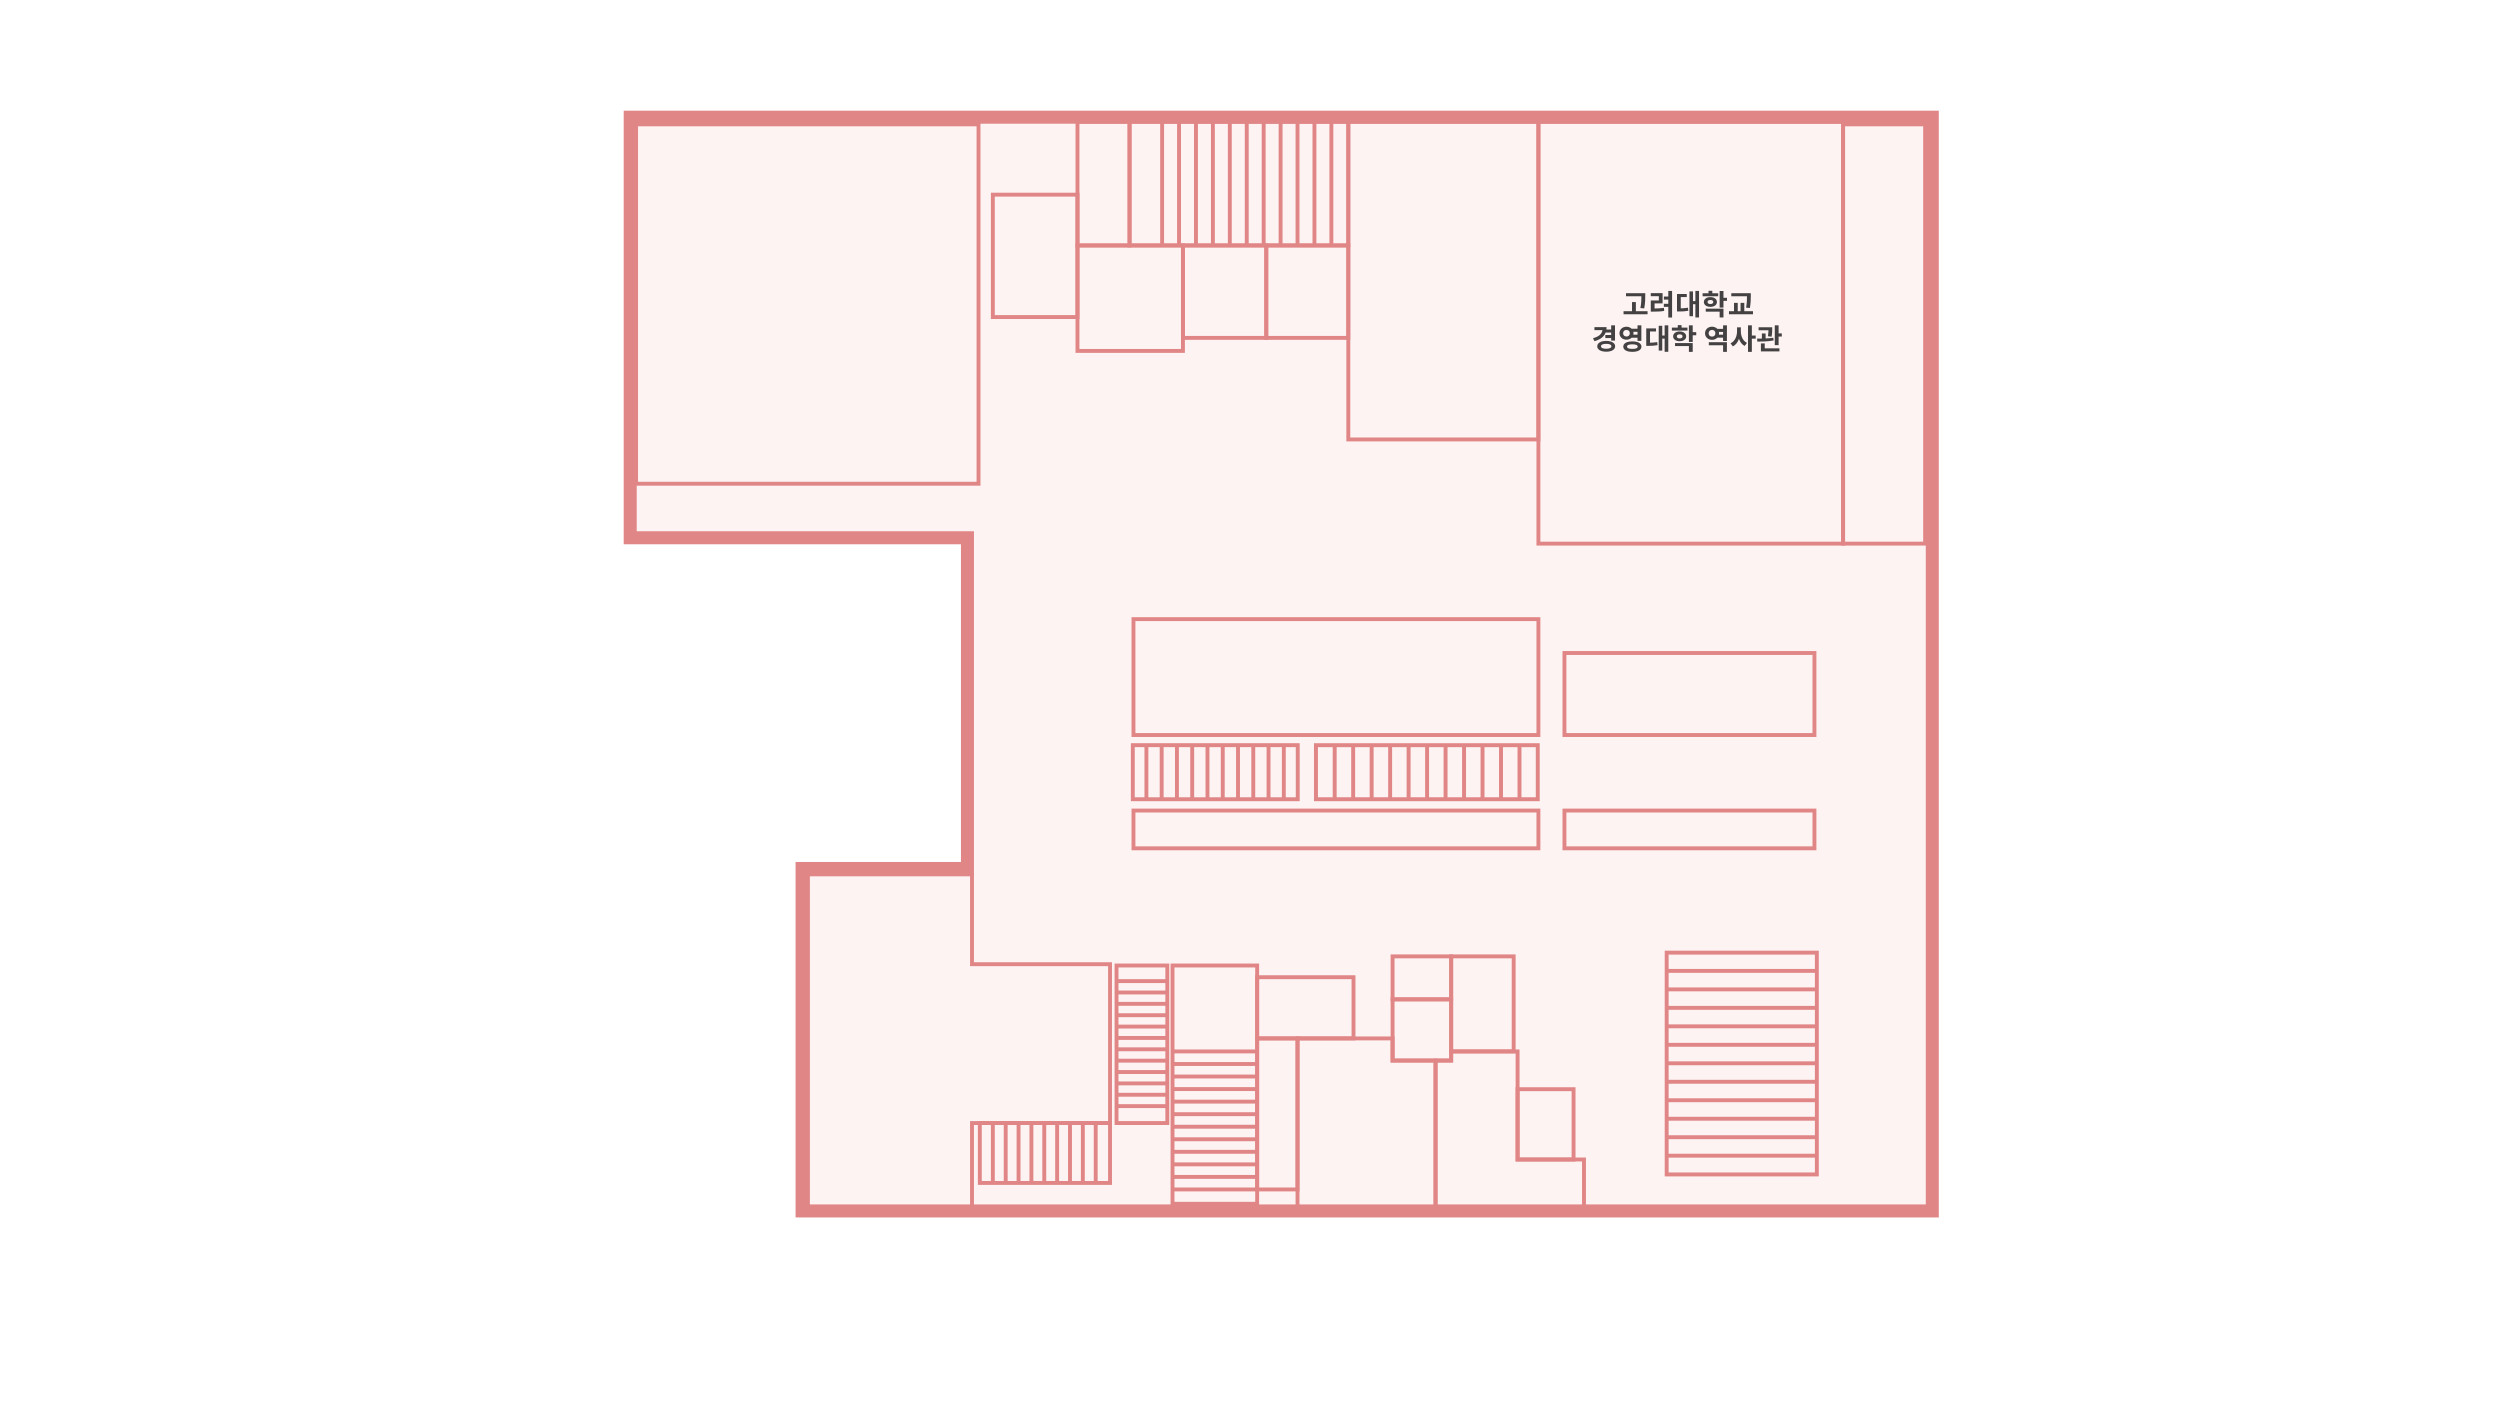
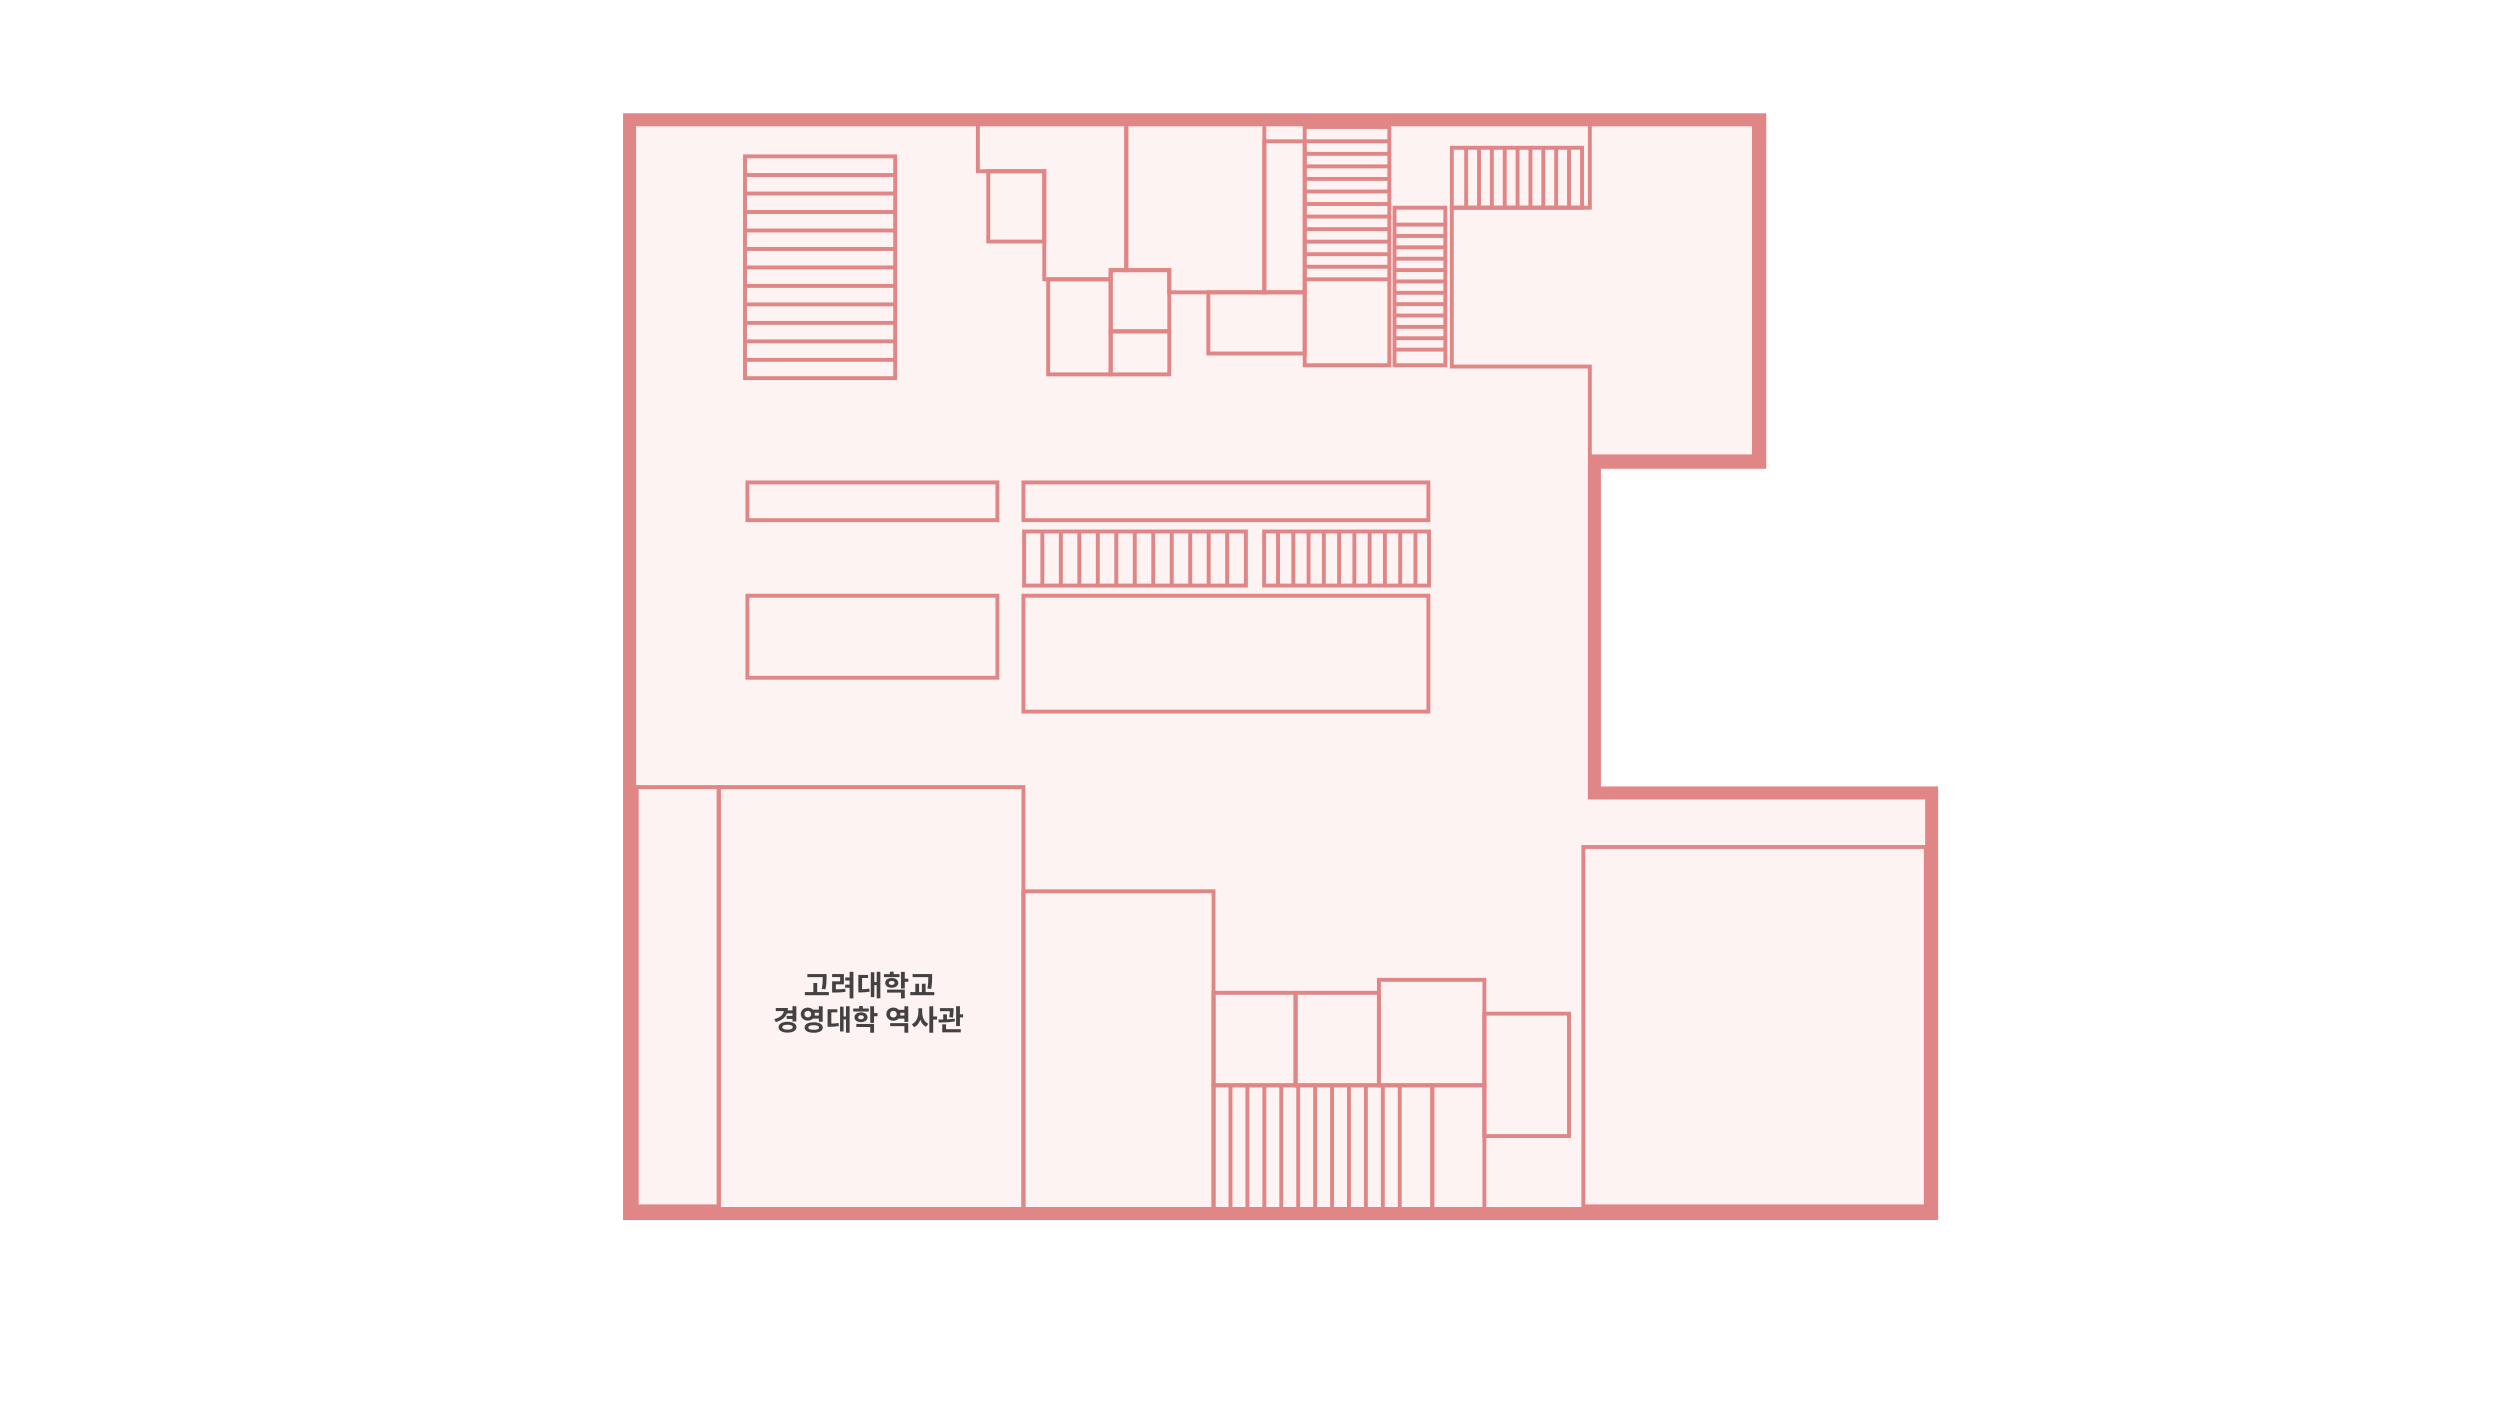
<svg xmlns="http://www.w3.org/2000/svg" viewBox="0 0 1920 1080">
  <g id="Layer_border">
-     <polygon points="616 930 616 667 743 667 743 413 484 413 484 90 1484 90 1484 930 616 930" fill="#fdf3f2" />
-     <path d="m1479,95v830h-858v-253h127v-264h-259V95h990m10-10H479v333h259v244h-127v273h878V85h0Z" fill="#e18686" />
+     <polygon points="483.5 932 483.5 92 1351.5 92 1351.5 355 1224.5 355 1224.5 609 1483.5 609 1483.5 932 483.5 932" fill="#fdf3f2" />
+     <path d="m1346.5,97v253h-127v264h259v313H488.5V97h858m10-10H478.5v850h1010v-333h-259v-244h127V87h0Z" fill="#e18686" />
  </g>
  <g id="Layer_others">
-     <rect x="870.5" y="475.5" width="311" height="89" fill="none" stroke="#e18686" stroke-miterlimit="10" stroke-width="3" />
-     <rect x="870.5" y="622.5" width="311" height="29" fill="none" stroke="#e18686" stroke-miterlimit="10" stroke-width="3" />
-     <rect x="1201.5" y="622.5" width="192" height="29" fill="none" stroke="#e18686" stroke-miterlimit="10" stroke-width="3" />
-     <rect x="1201.5" y="501.5" width="192" height="63" fill="none" stroke="#e18686" stroke-miterlimit="10" stroke-width="3" />
-     <rect x="1415.5" y="95.5" width="63" height="322" fill="none" stroke="#e18686" stroke-miterlimit="10" stroke-width="3" />
-     <rect x="1035.5" y="93.5" width="146" height="244" fill="none" stroke="#e18686" stroke-miterlimit="10" stroke-width="3" />
-     <rect x="827.5" y="188.5" width="81" height="81" fill="none" stroke="#e18686" stroke-miterlimit="10" stroke-width="3" />
-     <rect x="762.5" y="149.5" width="65" height="94" fill="none" stroke="#e18686" stroke-miterlimit="10" stroke-width="3" />
-     <rect x="827.5" y="93.5" width="40" height="95" fill="none" stroke="#e18686" stroke-miterlimit="10" stroke-width="3" />
-     <rect x="867.5" y="93.5" width="168" height="95" fill="none" stroke="#e18686" stroke-miterlimit="10" stroke-width="3" />
-     <rect x="908.5" y="188.5" width="64" height="71" fill="none" stroke="#e18686" stroke-miterlimit="10" stroke-width="3" />
-     <rect x="972.5" y="188.5" width="63" height="71" fill="none" stroke="#e18686" stroke-miterlimit="10" stroke-width="3" />
-     <rect x="488.5" y="95.5" width="263" height="276" fill="none" stroke="#e18686" stroke-miterlimit="10" stroke-width="3" />
-     <polygon points="852.5 740.5 746.5 740.5 746.5 671.5 620.5 671.5 620.5 932.5 746.5 932.5 746.5 862.5 852.5 862.5 852.5 740.5" fill="none" stroke="#e18686" stroke-miterlimit="10" stroke-width="3" />
-     <rect x="1010.66" y="572.3" width="170.34" height="41.5" fill="none" stroke="#e18686" stroke-miterlimit="10" stroke-width="3.03" />
-     <line x1="1025.04" y1="572.3" x2="1025.04" y2="613.8" fill="none" stroke="#e18686" stroke-miterlimit="10" stroke-width="3.03" />
-     <line x1="1039.23" y1="572.3" x2="1039.23" y2="613.8" fill="none" stroke="#e18686" stroke-miterlimit="10" stroke-width="3.03" />
-     <line x1="1053.42" y1="572.3" x2="1053.42" y2="613.8" fill="none" stroke="#e18686" stroke-miterlimit="10" stroke-width="3.03" />
-     <line x1="1067.62" y1="572.3" x2="1067.62" y2="613.8" fill="none" stroke="#e18686" stroke-miterlimit="10" stroke-width="3.03" />
-     <line x1="1081.81" y1="572.3" x2="1081.81" y2="613.8" fill="none" stroke="#e18686" stroke-miterlimit="10" stroke-width="3.03" />
-     <line x1="1096" y1="572.3" x2="1096" y2="613.8" fill="none" stroke="#e18686" stroke-miterlimit="10" stroke-width="3.03" />
-     <line x1="1110.19" y1="572.3" x2="1110.19" y2="613.8" fill="none" stroke="#e18686" stroke-miterlimit="10" stroke-width="3.03" />
-     <line x1="1124.39" y1="572.3" x2="1124.39" y2="613.8" fill="none" stroke="#e18686" stroke-miterlimit="10" stroke-width="3.03" />
-     <line x1="1138.58" y1="572.3" x2="1138.58" y2="613.8" fill="none" stroke="#e18686" stroke-miterlimit="10" stroke-width="3.03" />
-     <line x1="1152.77" y1="572.3" x2="1152.77" y2="613.8" fill="none" stroke="#e18686" stroke-miterlimit="10" stroke-width="3.03" />
-     <line x1="1166.97" y1="572.3" x2="1166.97" y2="613.8" fill="none" stroke="#e18686" stroke-miterlimit="10" stroke-width="3.03" />
-     <rect x="870" y="572.3" width="126.66" height="41.5" transform="translate(1866.66 1186.1) rotate(180)" fill="none" stroke="#e18686" stroke-miterlimit="10" stroke-width="3" />
-     <line x1="985.97" y1="572.3" x2="985.97" y2="613.8" fill="none" stroke="#e18686" stroke-miterlimit="10" stroke-width="3" />
-     <line x1="974.24" y1="572.3" x2="974.24" y2="613.8" fill="none" stroke="#e18686" stroke-miterlimit="10" stroke-width="3" />
-     <line x1="962.52" y1="572.3" x2="962.52" y2="613.8" fill="none" stroke="#e18686" stroke-miterlimit="10" stroke-width="3" />
-     <line x1="950.79" y1="572.3" x2="950.79" y2="613.8" fill="none" stroke="#e18686" stroke-miterlimit="10" stroke-width="3" />
-     <line x1="939.07" y1="572.3" x2="939.07" y2="613.8" fill="none" stroke="#e18686" stroke-miterlimit="10" stroke-width="3" />
-     <line x1="927.34" y1="572.3" x2="927.34" y2="613.8" fill="none" stroke="#e18686" stroke-miterlimit="10" stroke-width="3" />
-     <line x1="915.61" y1="572.3" x2="915.61" y2="613.8" fill="none" stroke="#e18686" stroke-miterlimit="10" stroke-width="3" />
-     <line x1="903.89" y1="572.3" x2="903.89" y2="613.8" fill="none" stroke="#e18686" stroke-miterlimit="10" stroke-width="3" />
-     <line x1="892.16" y1="572.3" x2="892.16" y2="613.8" fill="none" stroke="#e18686" stroke-miterlimit="10" stroke-width="3" />
-     <line x1="880.44" y1="572.3" x2="880.44" y2="613.8" fill="none" stroke="#e18686" stroke-miterlimit="10" stroke-width="3" />
-     <line x1="892.5" y1="93.5" x2="892.5" y2="189" fill="none" stroke="#e18686" stroke-miterlimit="10" stroke-width="3" />
-     <line x1="905.5" y1="93.5" x2="905.5" y2="189" fill="none" stroke="#e18686" stroke-miterlimit="10" stroke-width="3" />
-     <line x1="918.5" y1="93.5" x2="918.5" y2="189" fill="none" stroke="#e18686" stroke-miterlimit="10" stroke-width="3" />
-     <line x1="931.5" y1="93.5" x2="931.5" y2="189" fill="none" stroke="#e18686" stroke-miterlimit="10" stroke-width="3" />
-     <line x1="944.5" y1="93.5" x2="944.5" y2="189" fill="none" stroke="#e18686" stroke-miterlimit="10" stroke-width="3" />
-     <line x1="957.5" y1="93.5" x2="957.5" y2="189" fill="none" stroke="#e18686" stroke-miterlimit="10" stroke-width="3" />
-     <line x1="970.5" y1="93.5" x2="970.5" y2="189" fill="none" stroke="#e18686" stroke-miterlimit="10" stroke-width="3" />
-     <line x1="983.5" y1="93.5" x2="983.5" y2="189" fill="none" stroke="#e18686" stroke-miterlimit="10" stroke-width="3" />
-     <line x1="996.5" y1="93.5" x2="996.5" y2="189" fill="none" stroke="#e18686" stroke-miterlimit="10" stroke-width="3" />
-     <line x1="1009.5" y1="93.5" x2="1009.5" y2="189" fill="none" stroke="#e18686" stroke-miterlimit="10" stroke-width="3" />
-     <line x1="1022.5" y1="93.5" x2="1022.5" y2="189" fill="none" stroke="#e18686" stroke-miterlimit="10" stroke-width="3" />
-     <rect x="900.5" y="741.5" width="65" height="183" fill="none" stroke="#e18686" stroke-miterlimit="10" stroke-width="3" />
-     <rect x="857.5" y="741.5" width="39" height="121" fill="none" stroke="#e18686" stroke-miterlimit="10" stroke-width="3" />
-     <rect x="752.5" y="862.5" width="100" height="46" fill="none" stroke="#e18686" stroke-miterlimit="10" stroke-width="3" />
-     <line x1="900.5" y1="807.5" x2="965.5" y2="807.5" fill="none" stroke="#e18686" stroke-miterlimit="10" stroke-width="3" />
-     <line x1="900.5" y1="817.14" x2="965.5" y2="817.14" fill="none" stroke="#e18686" stroke-miterlimit="10" stroke-width="3" />
-     <line x1="900.5" y1="826.77" x2="965.5" y2="826.77" fill="none" stroke="#e18686" stroke-miterlimit="10" stroke-width="3" />
-     <line x1="900.5" y1="836.41" x2="965.5" y2="836.41" fill="none" stroke="#e18686" stroke-miterlimit="10" stroke-width="3" />
-     <line x1="900.5" y1="846.05" x2="965.5" y2="846.05" fill="none" stroke="#e18686" stroke-miterlimit="10" stroke-width="3" />
-     <line x1="900.5" y1="855.68" x2="965.5" y2="855.68" fill="none" stroke="#e18686" stroke-miterlimit="10" stroke-width="3" />
-     <line x1="900.5" y1="865.32" x2="965.5" y2="865.32" fill="none" stroke="#e18686" stroke-miterlimit="10" stroke-width="3" />
-     <line x1="900.5" y1="874.95" x2="965.5" y2="874.95" fill="none" stroke="#e18686" stroke-miterlimit="10" stroke-width="3" />
-     <line x1="900.5" y1="884.59" x2="965.5" y2="884.59" fill="none" stroke="#e18686" stroke-miterlimit="10" stroke-width="3" />
-     <line x1="900.5" y1="894.23" x2="965.5" y2="894.23" fill="none" stroke="#e18686" stroke-miterlimit="10" stroke-width="3" />
-     <line x1="900.5" y1="903.86" x2="965.5" y2="903.86" fill="none" stroke="#e18686" stroke-miterlimit="10" stroke-width="3" />
-     <line x1="900.5" y1="913.5" x2="965.5" y2="913.5" fill="none" stroke="#e18686" stroke-miterlimit="10" stroke-width="3" />
-     <line x1="857.5" y1="753.5" x2="896.5" y2="753.5" fill="none" stroke="#e18686" stroke-miterlimit="10" stroke-width="3" />
-     <line x1="857.5" y1="762.23" x2="896.5" y2="762.23" fill="none" stroke="#e18686" stroke-miterlimit="10" stroke-width="3" />
-     <line x1="857.5" y1="770.95" x2="896.5" y2="770.95" fill="none" stroke="#e18686" stroke-miterlimit="10" stroke-width="3" />
-     <line x1="857.5" y1="779.68" x2="896.5" y2="779.68" fill="none" stroke="#e18686" stroke-miterlimit="10" stroke-width="3" />
-     <line x1="857.5" y1="788.41" x2="896.5" y2="788.41" fill="none" stroke="#e18686" stroke-miterlimit="10" stroke-width="3" />
-     <line x1="857.5" y1="797.14" x2="896.5" y2="797.14" fill="none" stroke="#e18686" stroke-miterlimit="10" stroke-width="3" />
-     <line x1="857.5" y1="805.86" x2="896.5" y2="805.86" fill="none" stroke="#e18686" stroke-miterlimit="10" stroke-width="3" />
-     <line x1="857.5" y1="814.59" x2="896.5" y2="814.59" fill="none" stroke="#e18686" stroke-miterlimit="10" stroke-width="3" />
-     <line x1="857.5" y1="823.32" x2="896.5" y2="823.32" fill="none" stroke="#e18686" stroke-miterlimit="10" stroke-width="3" />
-     <line x1="857.5" y1="832.05" x2="896.5" y2="832.05" fill="none" stroke="#e18686" stroke-miterlimit="10" stroke-width="3" />
-     <line x1="857.5" y1="840.77" x2="896.5" y2="840.77" fill="none" stroke="#e18686" stroke-miterlimit="10" stroke-width="3" />
-     <line x1="857.5" y1="849.5" x2="896.5" y2="849.5" fill="none" stroke="#e18686" stroke-miterlimit="10" stroke-width="3" />
-     <line x1="762.5" y1="862.5" x2="762.5" y2="908.5" fill="none" stroke="#e18686" stroke-miterlimit="10" stroke-width="3" />
-     <line x1="772.38" y1="862.5" x2="772.38" y2="908.5" fill="none" stroke="#e18686" stroke-miterlimit="10" stroke-width="3" />
-     <line x1="782.25" y1="862.5" x2="782.25" y2="908.5" fill="none" stroke="#e18686" stroke-miterlimit="10" stroke-width="3" />
-     <line x1="792.12" y1="862.5" x2="792.12" y2="908.5" fill="none" stroke="#e18686" stroke-miterlimit="10" stroke-width="3" />
-     <line x1="802" y1="862.5" x2="802" y2="908.5" fill="none" stroke="#e18686" stroke-miterlimit="10" stroke-width="3" />
-     <line x1="811.88" y1="862.5" x2="811.88" y2="908.5" fill="none" stroke="#e18686" stroke-miterlimit="10" stroke-width="3" />
-     <line x1="821.75" y1="862.5" x2="821.75" y2="908.5" fill="none" stroke="#e18686" stroke-miterlimit="10" stroke-width="3" />
-     <line x1="831.62" y1="862.5" x2="831.62" y2="908.5" fill="none" stroke="#e18686" stroke-miterlimit="10" stroke-width="3" />
-     <line x1="841.5" y1="862.5" x2="841.5" y2="908.5" fill="none" stroke="#e18686" stroke-miterlimit="10" stroke-width="3" />
-     <rect x="965.5" y="750.5" width="74" height="47" fill="none" stroke="#e18686" stroke-miterlimit="10" stroke-width="3" />
-     <rect x="965.5" y="797.5" width="31" height="116" fill="none" stroke="#e18686" stroke-miterlimit="10" stroke-width="3" />
-     <rect x="1114.5" y="734.5" width="48" height="73" fill="none" stroke="#e18686" stroke-miterlimit="10" stroke-width="3" />
-     <rect x="1069.5" y="734.5" width="45" height="33" fill="none" stroke="#e18686" stroke-miterlimit="10" stroke-width="3" />
-     <rect x="1252.49" y="759.11" width="170.34" height="115.33" transform="translate(520.89 2154.44) rotate(-90)" fill="none" stroke="#e18686" stroke-miterlimit="10" stroke-width="3" />
-     <line x1="1280" y1="887.57" x2="1395.33" y2="887.57" fill="none" stroke="#e18686" stroke-miterlimit="10" stroke-width="3" />
-     <line x1="1280" y1="873.38" x2="1395.33" y2="873.38" fill="none" stroke="#e18686" stroke-miterlimit="10" stroke-width="3" />
-     <line x1="1280" y1="859.19" x2="1395.33" y2="859.19" fill="none" stroke="#e18686" stroke-miterlimit="10" stroke-width="3" />
-     <line x1="1280" y1="844.99" x2="1395.33" y2="844.99" fill="none" stroke="#e18686" stroke-miterlimit="10" stroke-width="3" />
-     <line x1="1280" y1="830.8" x2="1395.33" y2="830.8" fill="none" stroke="#e18686" stroke-miterlimit="10" stroke-width="3" />
-     <line x1="1280" y1="816.61" x2="1395.33" y2="816.61" fill="none" stroke="#e18686" stroke-miterlimit="10" stroke-width="3" />
-     <line x1="1280" y1="802.42" x2="1395.33" y2="802.42" fill="none" stroke="#e18686" stroke-miterlimit="10" stroke-width="3" />
-     <line x1="1280" y1="788.22" x2="1395.33" y2="788.22" fill="none" stroke="#e18686" stroke-miterlimit="10" stroke-width="3" />
-     <line x1="1280" y1="774.03" x2="1395.33" y2="774.03" fill="none" stroke="#e18686" stroke-miterlimit="10" stroke-width="3" />
-     <line x1="1280" y1="759.84" x2="1395.33" y2="759.84" fill="none" stroke="#e18686" stroke-miterlimit="10" stroke-width="3" />
-     <line x1="1280" y1="745.64" x2="1395.33" y2="745.64" fill="none" stroke="#e18686" stroke-miterlimit="10" stroke-width="3" />
+     <rect x="786" y="457.5" width="311" height="89" transform="translate(1883 1004) rotate(180)" fill="none" stroke="#e18686" stroke-miterlimit="10" stroke-width="3" />
+     <rect x="786" y="370.5" width="311" height="29" transform="translate(1883 770) rotate(180)" fill="none" stroke="#e18686" stroke-miterlimit="10" stroke-width="3" />
+     <rect x="574" y="370.5" width="192" height="29" transform="translate(1340 770) rotate(180)" fill="none" stroke="#e18686" stroke-miterlimit="10" stroke-width="3" />
+     <rect x="574" y="457.5" width="192" height="63" transform="translate(1340 978) rotate(180)" fill="none" stroke="#e18686" stroke-miterlimit="10" stroke-width="3" />
+     <rect x="489" y="604.5" width="63" height="322" transform="translate(1041 1531) rotate(180)" fill="none" stroke="#e18686" stroke-miterlimit="10" stroke-width="3" />
+     <rect x="786" y="684.5" width="146" height="244" transform="translate(1718 1613) rotate(180)" fill="none" stroke="#e18686" stroke-miterlimit="10" stroke-width="3" />
+     <rect x="1059" y="752.5" width="81" height="81" transform="translate(2199 1586) rotate(180)" fill="none" stroke="#e18686" stroke-miterlimit="10" stroke-width="3" />
+     <rect x="1140" y="778.5" width="65" height="94" transform="translate(2345 1651) rotate(180)" fill="none" stroke="#e18686" stroke-miterlimit="10" stroke-width="3" />
+     <rect x="1100" y="833.5" width="40" height="95" transform="translate(2240 1762) rotate(180)" fill="none" stroke="#e18686" stroke-miterlimit="10" stroke-width="3" />
+     <rect x="932" y="833.5" width="168" height="95" transform="translate(2032 1762) rotate(180)" fill="none" stroke="#e18686" stroke-miterlimit="10" stroke-width="3" />
+     <rect x="995" y="762.5" width="64" height="71" transform="translate(2054 1596) rotate(180)" fill="none" stroke="#e18686" stroke-miterlimit="10" stroke-width="3" />
+     <rect x="932" y="762.5" width="63" height="71" transform="translate(1927 1596) rotate(180)" fill="none" stroke="#e18686" stroke-miterlimit="10" stroke-width="3" />
+     <rect x="1216" y="650.5" width="263" height="276" transform="translate(2695 1577) rotate(180)" fill="none" stroke="#e18686" stroke-miterlimit="10" stroke-width="3" />
+     <polygon points="1115 281.5 1221 281.5 1221 350.5 1347 350.5 1347 89.5 1221 89.5 1221 159.5 1115 159.5 1115 281.5" fill="none" stroke="#e18686" stroke-miterlimit="10" stroke-width="3" />
+     <rect x="786.5" y="408.2" width="170.34" height="41.5" transform="translate(1743.34 857.9) rotate(180)" fill="none" stroke="#e18686" stroke-miterlimit="10" stroke-width="3.03" />
+     <line x1="942.46" y1="449.7" x2="942.46" y2="408.2" fill="none" stroke="#e18686" stroke-miterlimit="10" stroke-width="3.03" />
+     <line x1="928.27" y1="449.7" x2="928.27" y2="408.2" fill="none" stroke="#e18686" stroke-miterlimit="10" stroke-width="3.03" />
+     <line x1="914.08" y1="449.7" x2="914.08" y2="408.2" fill="none" stroke="#e18686" stroke-miterlimit="10" stroke-width="3.03" />
+     <line x1="899.88" y1="449.7" x2="899.88" y2="408.2" fill="none" stroke="#e18686" stroke-miterlimit="10" stroke-width="3.03" />
+     <line x1="885.69" y1="449.7" x2="885.69" y2="408.2" fill="none" stroke="#e18686" stroke-miterlimit="10" stroke-width="3.03" />
+     <line x1="871.5" y1="449.7" x2="871.5" y2="408.2" fill="none" stroke="#e18686" stroke-miterlimit="10" stroke-width="3.03" />
+     <line x1="857.31" y1="449.7" x2="857.31" y2="408.2" fill="none" stroke="#e18686" stroke-miterlimit="10" stroke-width="3.03" />
+     <line x1="843.11" y1="449.7" x2="843.11" y2="408.2" fill="none" stroke="#e18686" stroke-miterlimit="10" stroke-width="3.03" />
+     <line x1="828.92" y1="449.7" x2="828.92" y2="408.2" fill="none" stroke="#e18686" stroke-miterlimit="10" stroke-width="3.03" />
+     <line x1="814.73" y1="449.7" x2="814.73" y2="408.2" fill="none" stroke="#e18686" stroke-miterlimit="10" stroke-width="3.03" />
+     <line x1="800.53" y1="449.7" x2="800.53" y2="408.2" fill="none" stroke="#e18686" stroke-miterlimit="10" stroke-width="3.03" />
+     <rect x="970.84" y="408.2" width="126.66" height="41.5" fill="none" stroke="#e18686" stroke-miterlimit="10" stroke-width="3" />
+     <line x1="981.53" y1="449.7" x2="981.53" y2="408.2" fill="none" stroke="#e18686" stroke-miterlimit="10" stroke-width="3" />
+     <line x1="993.26" y1="449.7" x2="993.26" y2="408.2" fill="none" stroke="#e18686" stroke-miterlimit="10" stroke-width="3" />
+     <line x1="1004.98" y1="449.7" x2="1004.98" y2="408.2" fill="none" stroke="#e18686" stroke-miterlimit="10" stroke-width="3" />
+     <line x1="1016.71" y1="449.7" x2="1016.71" y2="408.2" fill="none" stroke="#e18686" stroke-miterlimit="10" stroke-width="3" />
+     <line x1="1028.43" y1="449.7" x2="1028.43" y2="408.2" fill="none" stroke="#e18686" stroke-miterlimit="10" stroke-width="3" />
+     <line x1="1040.16" y1="449.7" x2="1040.16" y2="408.2" fill="none" stroke="#e18686" stroke-miterlimit="10" stroke-width="3" />
+     <line x1="1051.89" y1="449.7" x2="1051.89" y2="408.2" fill="none" stroke="#e18686" stroke-miterlimit="10" stroke-width="3" />
+     <line x1="1063.61" y1="449.7" x2="1063.61" y2="408.2" fill="none" stroke="#e18686" stroke-miterlimit="10" stroke-width="3" />
+     <line x1="1075.34" y1="449.7" x2="1075.34" y2="408.2" fill="none" stroke="#e18686" stroke-miterlimit="10" stroke-width="3" />
+     <line x1="1087.06" y1="449.7" x2="1087.06" y2="408.2" fill="none" stroke="#e18686" stroke-miterlimit="10" stroke-width="3" />
+     <line x1="1075" y1="928.5" x2="1075" y2="833" fill="none" stroke="#e18686" stroke-miterlimit="10" stroke-width="3" />
+     <line x1="1062" y1="928.5" x2="1062" y2="833" fill="none" stroke="#e18686" stroke-miterlimit="10" stroke-width="3" />
+     <line x1="1049" y1="928.5" x2="1049" y2="833" fill="none" stroke="#e18686" stroke-miterlimit="10" stroke-width="3" />
+     <line x1="1036" y1="928.5" x2="1036" y2="833" fill="none" stroke="#e18686" stroke-miterlimit="10" stroke-width="3" />
+     <line x1="1023" y1="928.5" x2="1023" y2="833" fill="none" stroke="#e18686" stroke-miterlimit="10" stroke-width="3" />
+     <line x1="1010" y1="928.5" x2="1010" y2="833" fill="none" stroke="#e18686" stroke-miterlimit="10" stroke-width="3" />
+     <line x1="997" y1="928.5" x2="997" y2="833" fill="none" stroke="#e18686" stroke-miterlimit="10" stroke-width="3" />
+     <line x1="984" y1="928.5" x2="984" y2="833" fill="none" stroke="#e18686" stroke-miterlimit="10" stroke-width="3" />
+     <line x1="971" y1="928.5" x2="971" y2="833" fill="none" stroke="#e18686" stroke-miterlimit="10" stroke-width="3" />
+     <line x1="958" y1="928.5" x2="958" y2="833" fill="none" stroke="#e18686" stroke-miterlimit="10" stroke-width="3" />
+     <line x1="945" y1="928.5" x2="945" y2="833" fill="none" stroke="#e18686" stroke-miterlimit="10" stroke-width="3" />
+     <rect x="1002" y="97.5" width="65" height="183" transform="translate(2069 378) rotate(180)" fill="none" stroke="#e18686" stroke-miterlimit="10" stroke-width="3" />
+     <rect x="1071" y="159.5" width="39" height="121" transform="translate(2181 440) rotate(180)" fill="none" stroke="#e18686" stroke-miterlimit="10" stroke-width="3" />
+     <rect x="1115" y="113.5" width="100" height="46" transform="translate(2330 273) rotate(180)" fill="none" stroke="#e18686" stroke-miterlimit="10" stroke-width="3" />
+     <line x1="1067" y1="214.5" x2="1002" y2="214.5" fill="none" stroke="#e18686" stroke-miterlimit="10" stroke-width="3" />
+     <line x1="1067" y1="204.86" x2="1002" y2="204.86" fill="none" stroke="#e18686" stroke-miterlimit="10" stroke-width="3" />
+     <line x1="1067" y1="195.23" x2="1002" y2="195.23" fill="none" stroke="#e18686" stroke-miterlimit="10" stroke-width="3" />
+     <line x1="1067" y1="185.59" x2="1002" y2="185.59" fill="none" stroke="#e18686" stroke-miterlimit="10" stroke-width="3" />
+     <line x1="1067" y1="175.95" x2="1002" y2="175.95" fill="none" stroke="#e18686" stroke-miterlimit="10" stroke-width="3" />
+     <line x1="1067" y1="166.32" x2="1002" y2="166.32" fill="none" stroke="#e18686" stroke-miterlimit="10" stroke-width="3" />
+     <line x1="1067" y1="156.68" x2="1002" y2="156.68" fill="none" stroke="#e18686" stroke-miterlimit="10" stroke-width="3" />
+     <line x1="1067" y1="147.05" x2="1002" y2="147.05" fill="none" stroke="#e18686" stroke-miterlimit="10" stroke-width="3" />
+     <line x1="1067" y1="137.41" x2="1002" y2="137.41" fill="none" stroke="#e18686" stroke-miterlimit="10" stroke-width="3" />
+     <line x1="1067" y1="127.77" x2="1002" y2="127.77" fill="none" stroke="#e18686" stroke-miterlimit="10" stroke-width="3" />
+     <line x1="1067" y1="118.14" x2="1002" y2="118.14" fill="none" stroke="#e18686" stroke-miterlimit="10" stroke-width="3" />
+     <line x1="1067" y1="108.5" x2="1002" y2="108.5" fill="none" stroke="#e18686" stroke-miterlimit="10" stroke-width="3" />
+     <line x1="1110" y1="268.5" x2="1071" y2="268.5" fill="none" stroke="#e18686" stroke-miterlimit="10" stroke-width="3" />
+     <line x1="1110" y1="259.77" x2="1071" y2="259.77" fill="none" stroke="#e18686" stroke-miterlimit="10" stroke-width="3" />
+     <line x1="1110" y1="251.05" x2="1071" y2="251.05" fill="none" stroke="#e18686" stroke-miterlimit="10" stroke-width="3" />
+     <line x1="1110" y1="242.32" x2="1071" y2="242.32" fill="none" stroke="#e18686" stroke-miterlimit="10" stroke-width="3" />
+     <line x1="1110" y1="233.59" x2="1071" y2="233.59" fill="none" stroke="#e18686" stroke-miterlimit="10" stroke-width="3" />
+     <line x1="1110" y1="224.86" x2="1071" y2="224.86" fill="none" stroke="#e18686" stroke-miterlimit="10" stroke-width="3" />
+     <line x1="1110" y1="216.14" x2="1071" y2="216.14" fill="none" stroke="#e18686" stroke-miterlimit="10" stroke-width="3" />
+     <line x1="1110" y1="207.41" x2="1071" y2="207.41" fill="none" stroke="#e18686" stroke-miterlimit="10" stroke-width="3" />
+     <line x1="1110" y1="198.68" x2="1071" y2="198.68" fill="none" stroke="#e18686" stroke-miterlimit="10" stroke-width="3" />
+     <line x1="1110" y1="189.95" x2="1071" y2="189.95" fill="none" stroke="#e18686" stroke-miterlimit="10" stroke-width="3" />
+     <line x1="1110" y1="181.23" x2="1071" y2="181.23" fill="none" stroke="#e18686" stroke-miterlimit="10" stroke-width="3" />
+     <line x1="1110" y1="172.5" x2="1071" y2="172.5" fill="none" stroke="#e18686" stroke-miterlimit="10" stroke-width="3" />
+     <line x1="1205" y1="159.5" x2="1205" y2="113.5" fill="none" stroke="#e18686" stroke-miterlimit="10" stroke-width="3" />
+     <line x1="1195.12" y1="159.5" x2="1195.12" y2="113.5" fill="none" stroke="#e18686" stroke-miterlimit="10" stroke-width="3" />
+     <line x1="1185.25" y1="159.5" x2="1185.25" y2="113.5" fill="none" stroke="#e18686" stroke-miterlimit="10" stroke-width="3" />
+     <line x1="1175.38" y1="159.5" x2="1175.38" y2="113.5" fill="none" stroke="#e18686" stroke-miterlimit="10" stroke-width="3" />
+     <line x1="1165.5" y1="159.5" x2="1165.5" y2="113.5" fill="none" stroke="#e18686" stroke-miterlimit="10" stroke-width="3" />
+     <line x1="1155.62" y1="159.5" x2="1155.62" y2="113.5" fill="none" stroke="#e18686" stroke-miterlimit="10" stroke-width="3" />
+     <line x1="1145.75" y1="159.5" x2="1145.75" y2="113.5" fill="none" stroke="#e18686" stroke-miterlimit="10" stroke-width="3" />
+     <line x1="1135.88" y1="159.5" x2="1135.88" y2="113.5" fill="none" stroke="#e18686" stroke-miterlimit="10" stroke-width="3" />
+     <line x1="1126" y1="159.5" x2="1126" y2="113.5" fill="none" stroke="#e18686" stroke-miterlimit="10" stroke-width="3" />
+     <rect x="928" y="224.5" width="74" height="47" transform="translate(1930 496) rotate(180)" fill="none" stroke="#e18686" stroke-miterlimit="10" stroke-width="3" />
+     <rect x="971" y="108.5" width="31" height="116" transform="translate(1973 333) rotate(180)" fill="none" stroke="#e18686" stroke-miterlimit="10" stroke-width="3" />
+     <rect x="805" y="214.5" width="48" height="73" transform="translate(1658 502) rotate(180)" fill="none" stroke="#e18686" stroke-miterlimit="10" stroke-width="3" />
+     <rect x="853" y="254.5" width="45" height="33" transform="translate(1751 542) rotate(180)" fill="none" stroke="#e18686" stroke-miterlimit="10" stroke-width="3" />
+     <rect x="544.67" y="147.56" width="170.34" height="115.33" transform="translate(835.06 -424.61) rotate(90)" fill="none" stroke="#e18686" stroke-miterlimit="10" stroke-width="3" />
+     <line x1="687.5" y1="134.43" x2="572.17" y2="134.43" fill="none" stroke="#e18686" stroke-miterlimit="10" stroke-width="3" />
+     <line x1="687.5" y1="148.62" x2="572.17" y2="148.62" fill="none" stroke="#e18686" stroke-miterlimit="10" stroke-width="3" />
+     <line x1="687.5" y1="162.81" x2="572.17" y2="162.81" fill="none" stroke="#e18686" stroke-miterlimit="10" stroke-width="3" />
+     <line x1="687.5" y1="177.01" x2="572.17" y2="177.01" fill="none" stroke="#e18686" stroke-miterlimit="10" stroke-width="3" />
+     <line x1="687.5" y1="191.2" x2="572.17" y2="191.2" fill="none" stroke="#e18686" stroke-miterlimit="10" stroke-width="3" />
+     <line x1="687.5" y1="205.39" x2="572.17" y2="205.39" fill="none" stroke="#e18686" stroke-miterlimit="10" stroke-width="3" />
+     <line x1="687.5" y1="219.58" x2="572.17" y2="219.58" fill="none" stroke="#e18686" stroke-miterlimit="10" stroke-width="3" />
+     <line x1="687.5" y1="233.78" x2="572.17" y2="233.78" fill="none" stroke="#e18686" stroke-miterlimit="10" stroke-width="3" />
+     <line x1="687.5" y1="247.97" x2="572.17" y2="247.97" fill="none" stroke="#e18686" stroke-miterlimit="10" stroke-width="3" />
+     <line x1="687.5" y1="262.16" x2="572.17" y2="262.16" fill="none" stroke="#e18686" stroke-miterlimit="10" stroke-width="3" />
+     <line x1="687.5" y1="276.36" x2="572.17" y2="276.36" fill="none" stroke="#e18686" stroke-miterlimit="10" stroke-width="3" />
  </g>
  <g id="Layer_toilet1">
-     <rect x="1069.5" y="767.5" width="45" height="47" fill="none" stroke="#e18686" stroke-miterlimit="10" stroke-width="3" />
+     <rect x="853" y="207.5" width="45" height="47" transform="translate(1751 462) rotate(180)" fill="none" stroke="#e18686" stroke-miterlimit="10" stroke-width="3" />
  </g>
  <g id="Layer_toilet2">
-     <polygon points="1069.5 814.5 1069.5 797.5 996.5 797.5 996.5 927.5 1102.5 927.5 1102.5 814.5 1069.5 814.5" fill="none" stroke="#e18686" stroke-miterlimit="10" stroke-width="3" />
+     <polygon points="898 207.5 898 224.5 971 224.5 971 94.5 865 94.5 865 207.5 898 207.5" fill="none" stroke="#e18686" stroke-miterlimit="10" stroke-width="3" />
  </g>
  <g id="Layer_toilet3">
-     <polygon points="1165.5 890.5 1165.5 807.5 1114.5 807.5 1114.5 814.5 1102.5 814.5 1102.5 927.5 1149.5 927.5 1165.5 927.5 1216.5 927.5 1216.5 890.5 1165.5 890.5" fill="none" stroke="#e18686" stroke-miterlimit="10" stroke-width="3" />
+     <polygon points="802 131.5 802 214.5 853 214.5 853 207.5 865 207.5 865 94.5 818 94.5 802 94.5 751 94.5 751 131.5 802 131.5" fill="none" stroke="#e18686" stroke-miterlimit="10" stroke-width="3" />
  </g>
  <g id="Layer_toilet4">
-     <rect x="1165.5" y="836.5" width="43" height="54" fill="none" stroke="#e18686" stroke-miterlimit="10" stroke-width="3" />
+     <rect x="759" y="131.5" width="43" height="54" transform="translate(1561 317) rotate(180)" fill="none" stroke="#e18686" stroke-miterlimit="10" stroke-width="3" />
  </g>
  <g id="Layer_라운지">
-     <rect x="1181.5" y="93.5" width="234" height="324" fill="none" stroke="#e18686" stroke-miterlimit="10" stroke-width="3" />
-     <text transform="translate(1245.98 241.87)" fill="#434142" font-family="NanumSquareNeovariable-Heavy, 'NanumSquare Neo variable'" font-size="22" font-variation-settings="'wght' 900" font-weight="800">
+     <rect x="552" y="604.5" width="234" height="324" transform="translate(1338 1533) rotate(180)" fill="none" stroke="#e18686" stroke-miterlimit="10" stroke-width="3" />
+     <text transform="translate(617.24 764.8)" fill="#434142" font-family="NanumSquareNeovariable-Heavy, 'NanumSquare Neo variable'" font-size="22" font-variation-settings="'wght' 900" font-weight="800">
      <tspan x="0" y="0">고려대학교</tspan>
      <tspan x="-23.61" y="26.4">경영대학 역사관</tspan>
    </text>
  </g>
</svg>
